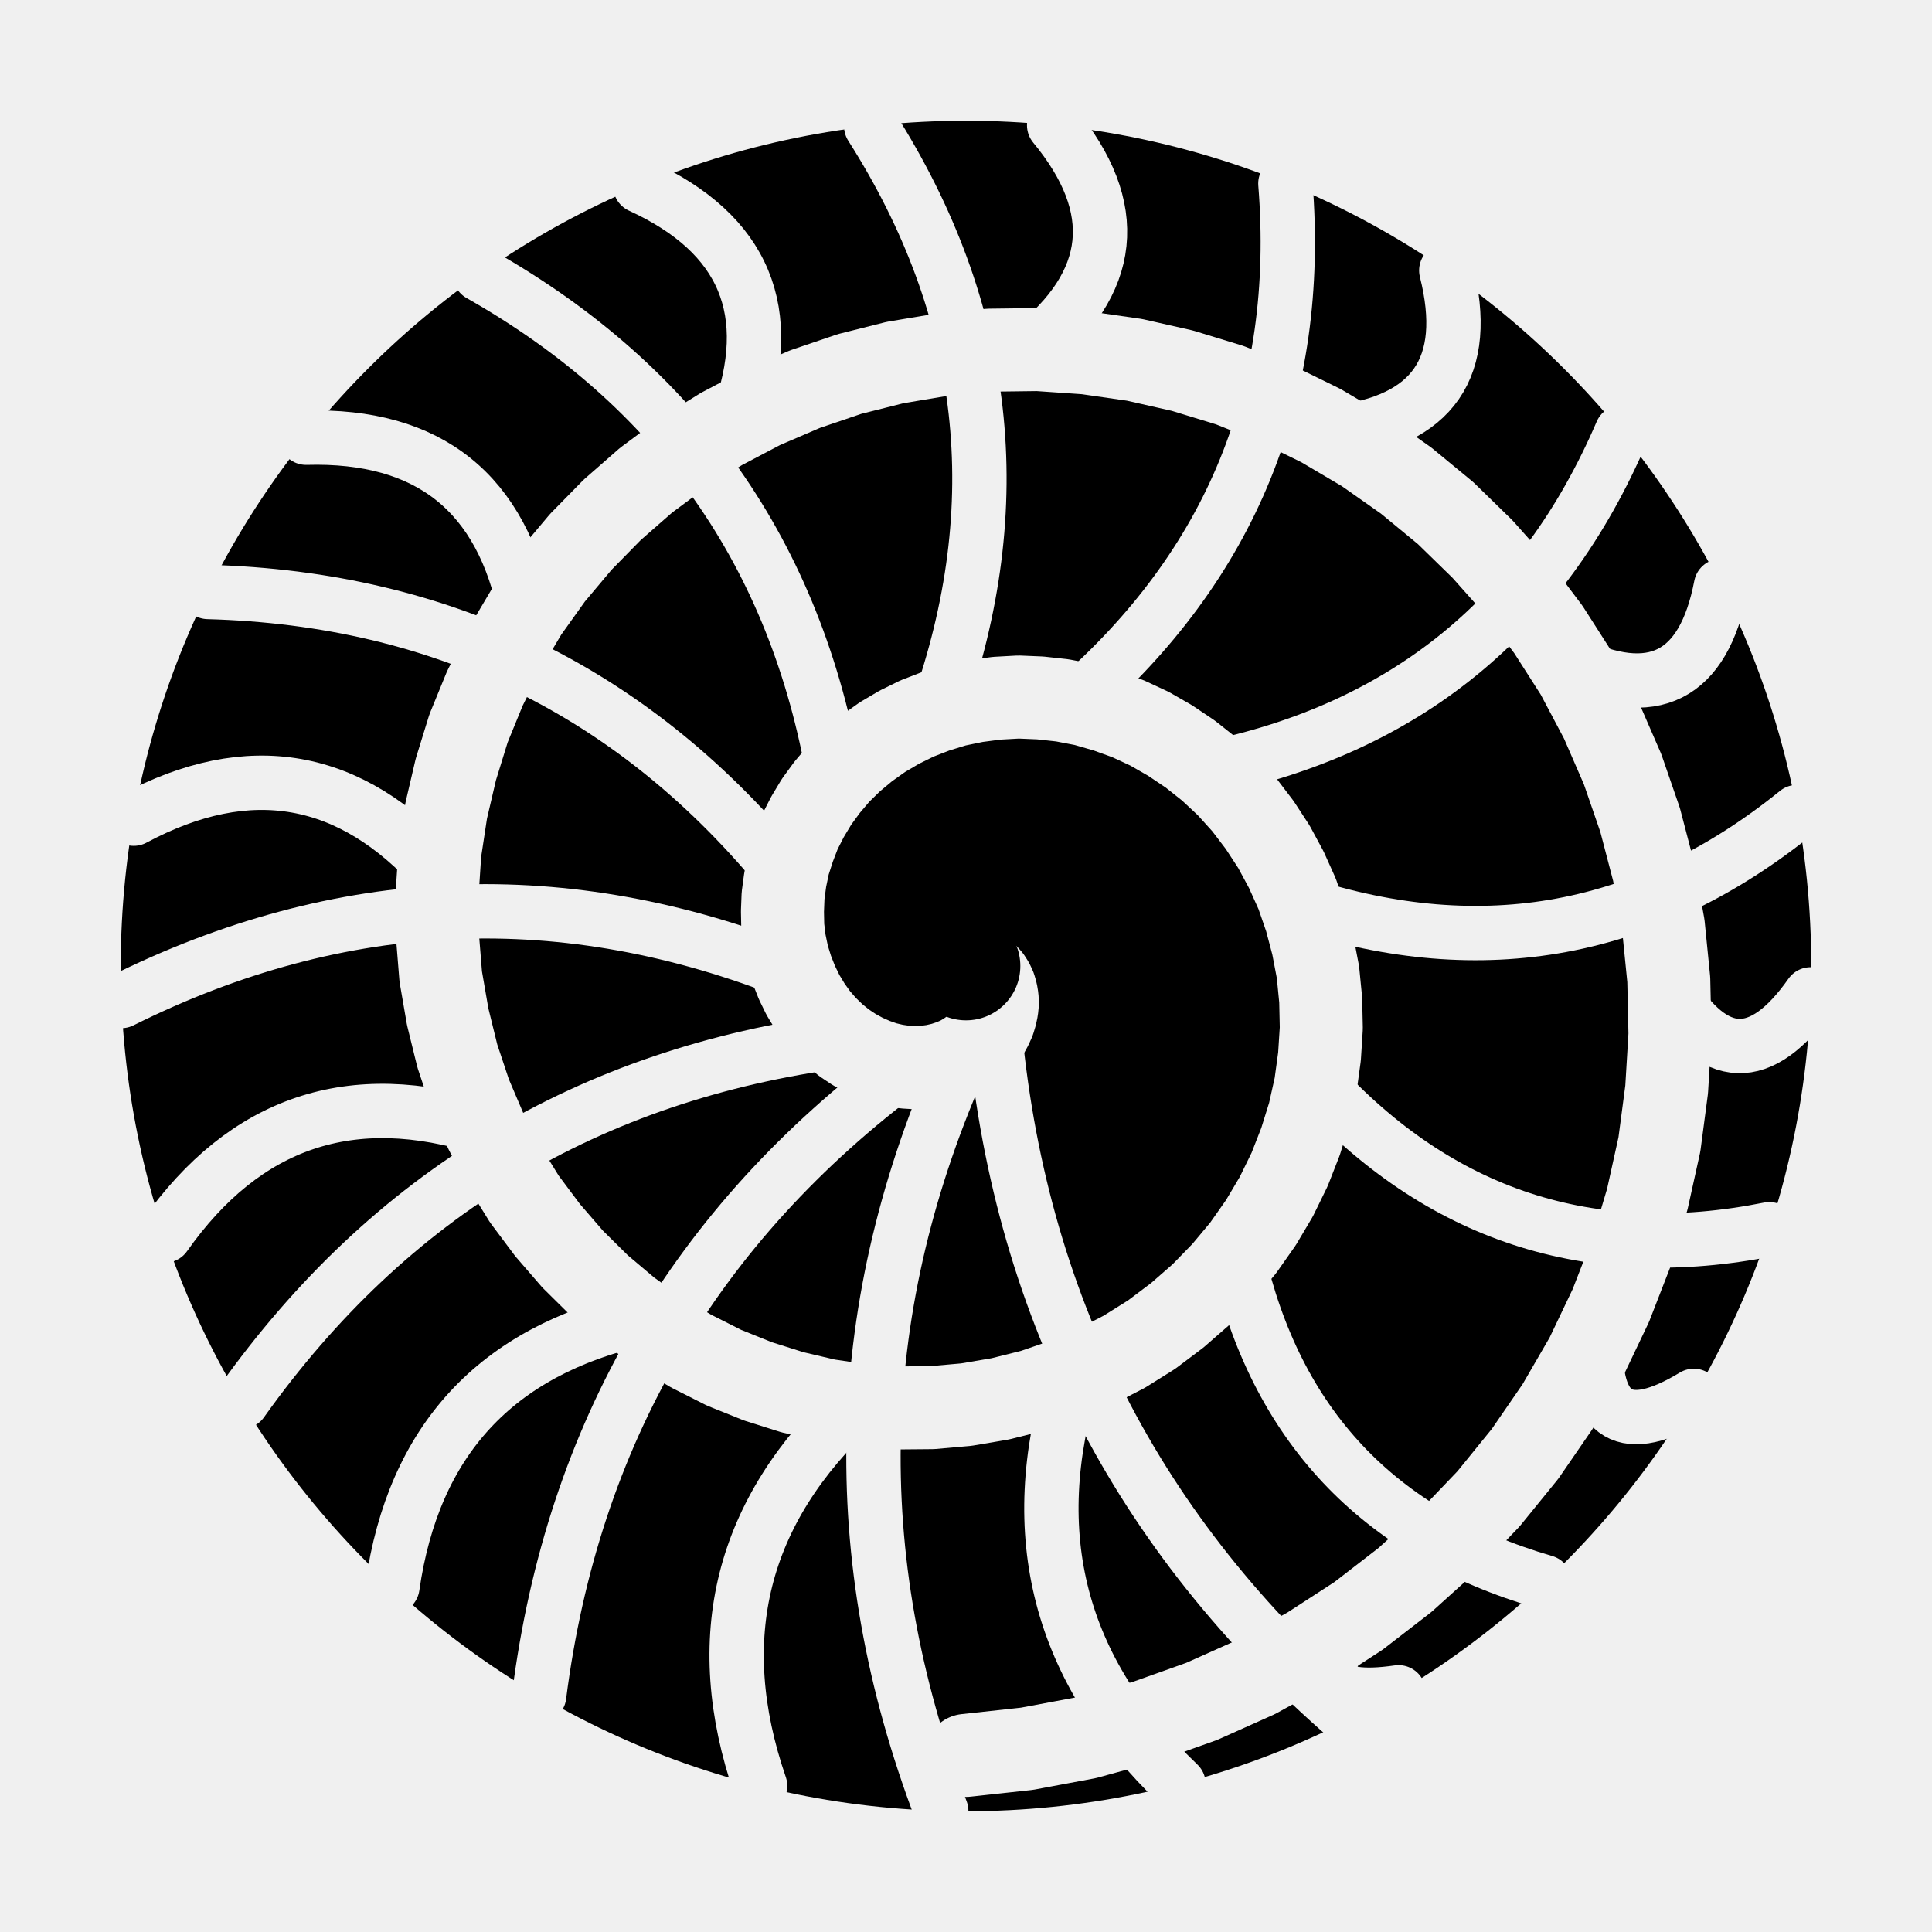
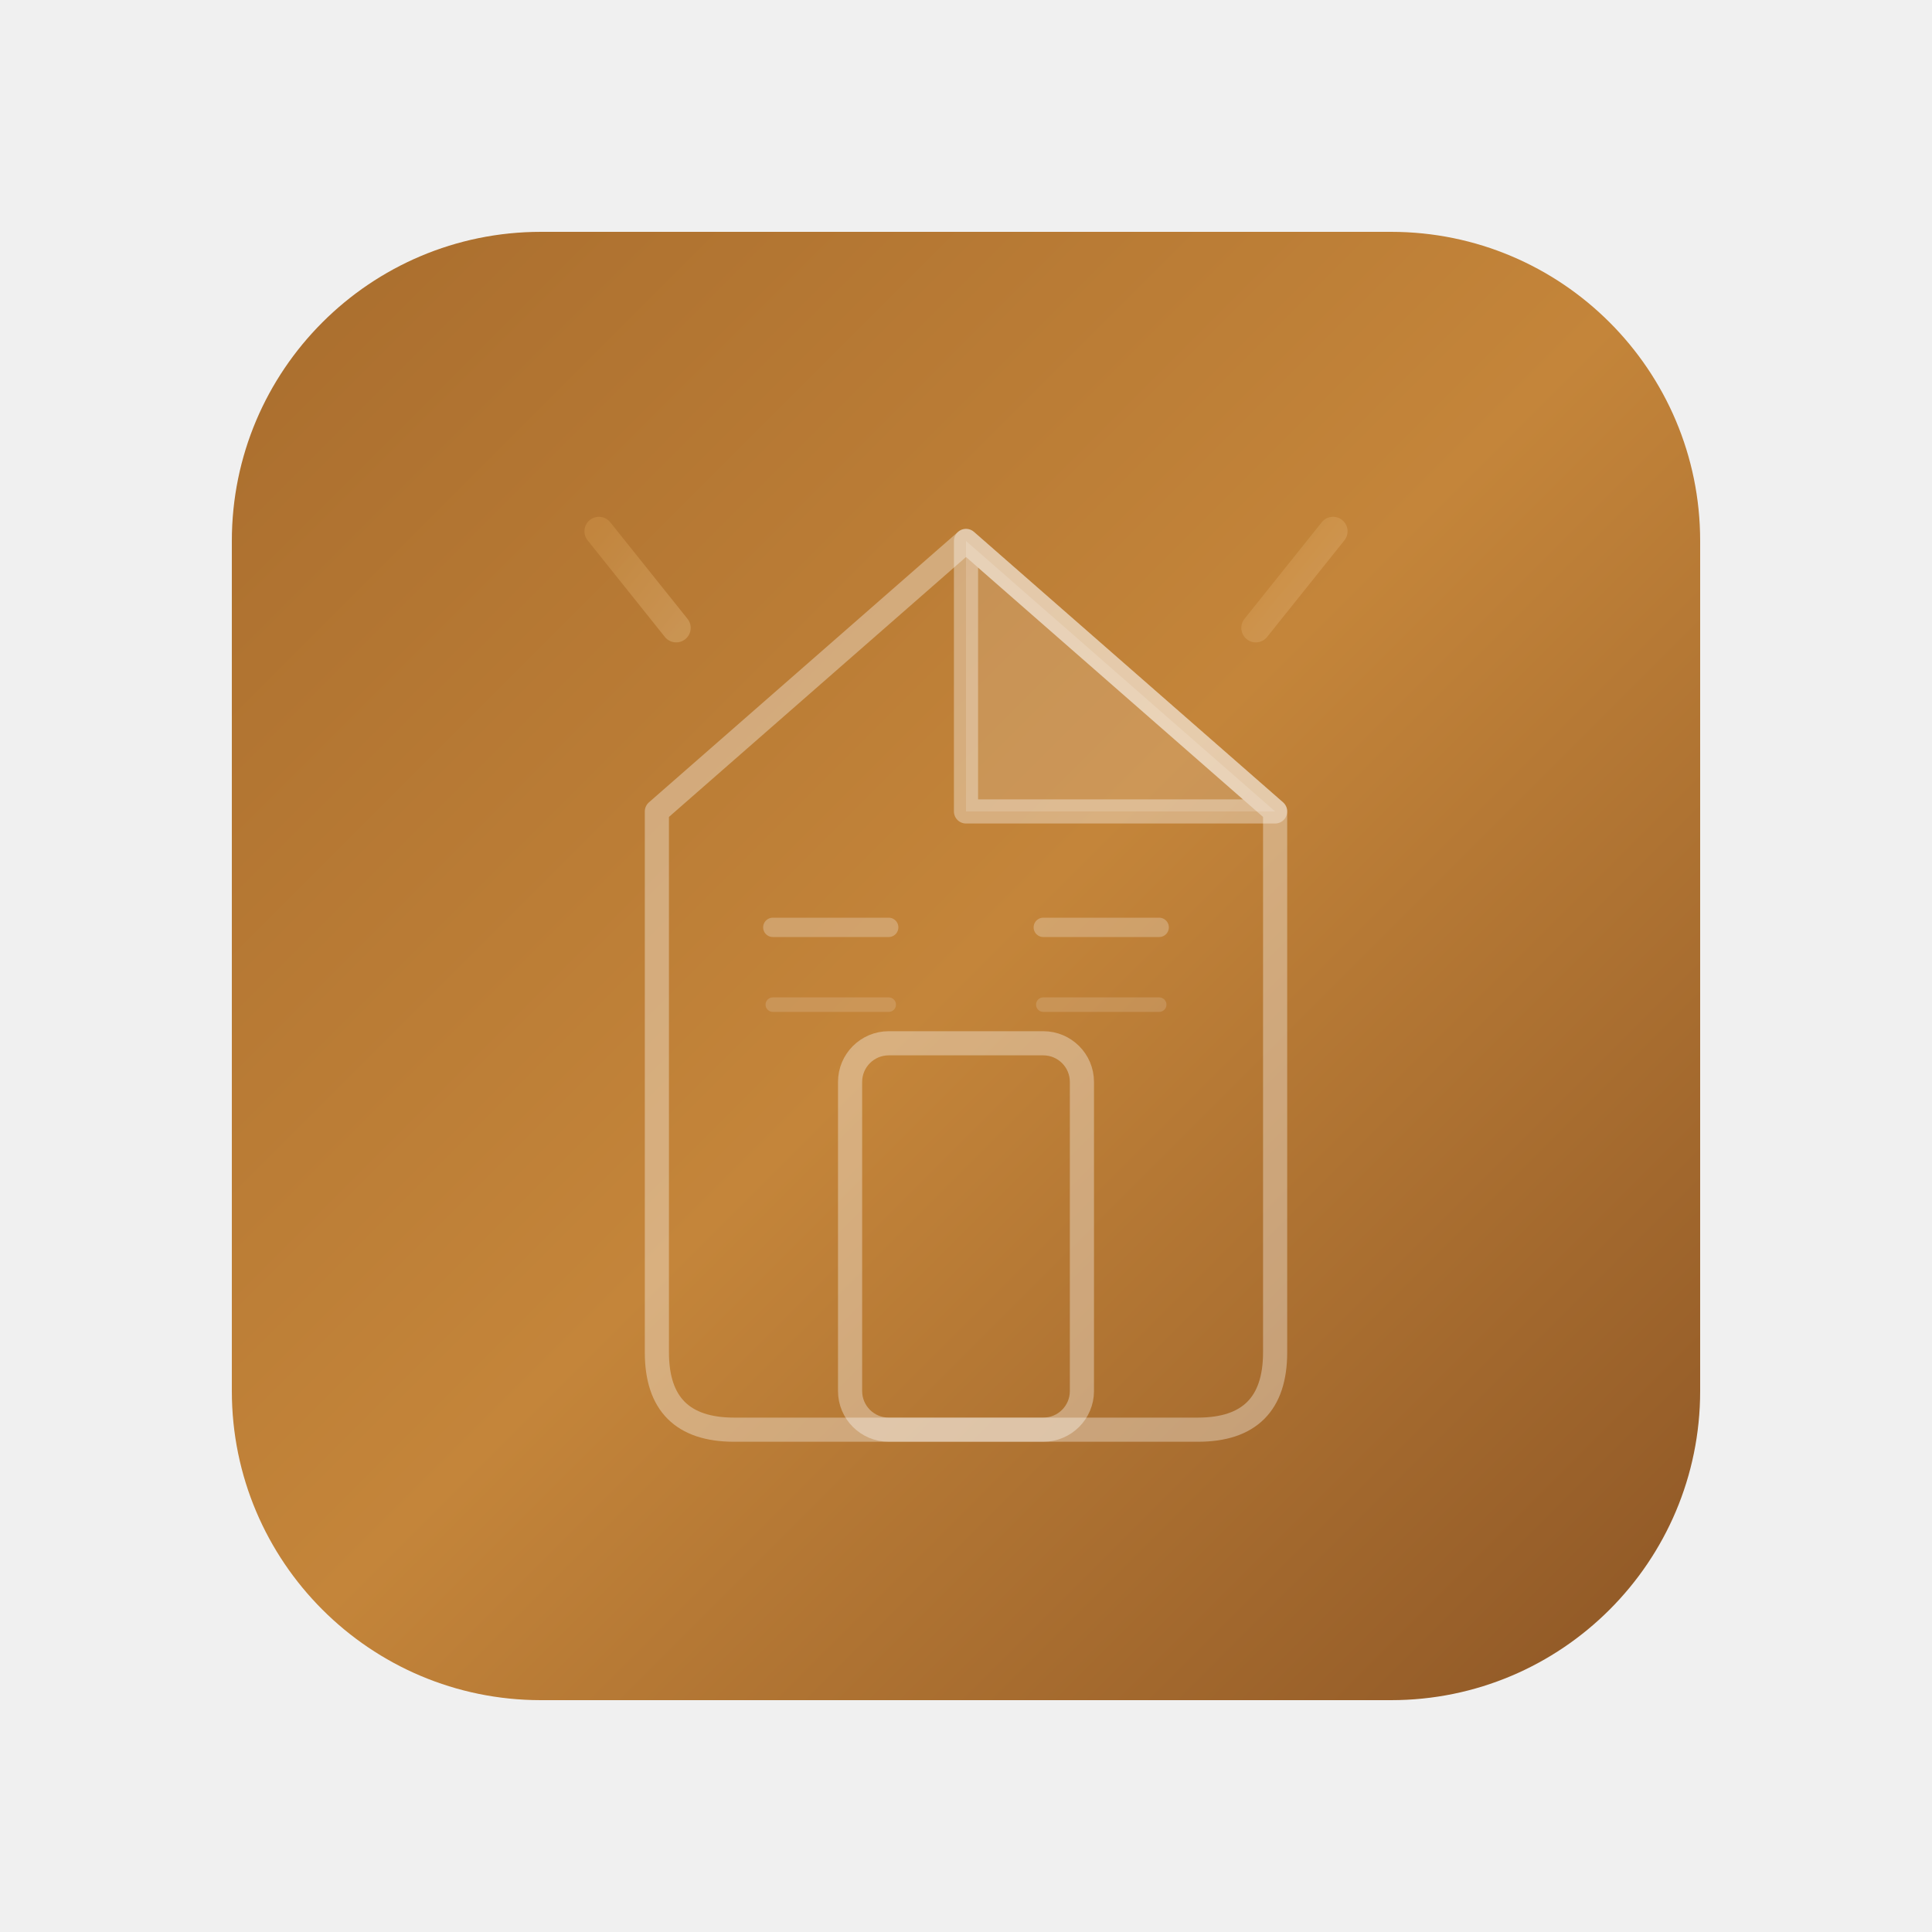
- <svg xmlns="http://www.w3.org/2000/svg" viewBox="0 0 64 64" fill="none">
+ <svg xmlns="http://www.w3.org/2000/svg" viewBox="0 0 200 200" fill="none">
  <defs>
-     <mask id="shell-cut">
-       <rect width="64" height="64" fill="white" />
-       <path d="M 32.45 32.11 L 32.57 32.19 L 32.69 32.30 L 32.79 32.41 L 32.88 32.55 L 32.95 32.70 L 33.00 32.87 L 33.03 33.05 L 33.04 33.23 L 33.02 33.43 L 32.98 33.62 L 32.92 33.82 L 32.83 34.02 L 32.72 34.22 L 32.57 34.40 L 32.41 34.58 L 32.22 34.75 L 32.01 34.90 L 31.77 35.04 L 31.51 35.15 L 31.24 35.24 L 30.94 35.31 L 30.64 35.35 L 30.32 35.37 L 29.99 35.35 L 29.65 35.30 L 29.31 35.22 L 28.97 35.10 L 28.63 34.95 L 28.30 34.77 L 27.97 34.55 L 27.66 34.30 L 27.36 34.01 L 27.08 33.69 L 26.83 33.34 L 26.60 32.96 L 26.40 32.55 L 26.23 32.12 L 26.09 31.67 L 25.99 31.19 L 25.93 30.70 L 25.92 30.19 L 25.94 29.67 L 26.01 29.15 L 26.12 28.62 L 26.29 28.09 L 26.49 27.57 L 26.75 27.06 L 27.05 26.56 L 27.40 26.08 L 27.79 25.62 L 28.23 25.19 L 28.71 24.79 L 29.23 24.42 L 29.79 24.09 L 30.38 23.80 L 31.00 23.56 L 31.65 23.36 L 32.33 23.22 L 33.02 23.13 L 33.74 23.09 L 34.46 23.12 L 35.19 23.20 L 35.92 23.34 L 36.65 23.55 L 37.37 23.81 L 38.08 24.14 L 38.76 24.53 L 39.43 24.98 L 40.06 25.48 L 40.66 26.04 L 41.22 26.66 L 41.73 27.33 L 42.20 28.05 L 42.61 28.81 L 42.97 29.61 L 43.26 30.45 L 43.49 31.32 L 43.66 32.21 L 43.75 33.13 L 43.77 34.06 L 43.71 35.00 L 43.58 35.95 L 43.37 36.89 L 43.08 37.82 L 42.72 38.74 L 42.28 39.64 L 41.77 40.50 L 41.18 41.34 L 40.52 42.13 L 39.79 42.88 L 39.00 43.57 L 38.15 44.21 L 37.24 44.78 L 36.27 45.28 L 35.26 45.71 L 34.21 46.07 L 33.13 46.34 L 32.01 46.53 L 30.88 46.63 L 29.72 46.64 L 28.56 46.56 L 27.40 46.39 L 26.25 46.12 L 25.11 45.76 L 23.99 45.31 L 22.90 44.76 L 21.84 44.13 L 20.83 43.41 L 19.87 42.60 L 18.97 41.71 L 18.14 40.75 L 17.37 39.72 L 16.69 38.62 L 16.09 37.46 L 15.57 36.24 L 15.15 34.98 L 14.83 33.68 L 14.60 32.35 L 14.49 30.99 L 14.48 29.62 L 14.57 28.24 L 14.78 26.86 L 15.10 25.49 L 15.52 24.13 L 16.06 22.81 L 16.70 21.52 L 17.44 20.27 L 18.29 19.08 L 19.24 17.95 L 20.28 16.89 L 21.40 15.91 L 22.61 15.01 L 23.90 14.21 L 25.25 13.50 L 26.67 12.89 L 28.14 12.39 L 29.65 12.01 L 31.20 11.75 L 32.78 11.60 L 34.38 11.58 L 35.98 11.69 L 37.58 11.92 L 39.17 12.28 L 40.74 12.76 L 42.27 13.37 L 43.76 14.10 L 45.20 14.95 L 46.58 15.92 L 47.89 17.00 L 49.11 18.19 L 50.25 19.47 L 51.29 20.85 L 52.23 22.32 L 53.05 23.87 L 53.75 25.48 L 54.33 27.16 L 54.78 28.88 L 55.10 30.65 L 55.28 32.45 L 55.32 34.26 L 55.21 36.09 L 54.97 37.91 L 54.57 39.72 L 54.04 41.50 L 53.36 43.25 L 52.55 44.95 L 51.60 46.59 L 50.52 48.16 L 49.31 49.65 L 47.98 51.04 L 46.54 52.34 L 45.00 53.53 L 43.35 54.60 L 41.62 55.55 L 39.81 56.36 L 37.93 57.03 L 36.00 57.56 L 34.02 57.93 L 32.00 58.15" fill="none" stroke="black" stroke-width="2.75" stroke-linecap="round" stroke-linejoin="round" />
-       <g fill="none" stroke="black" stroke-width="1.8" stroke-linecap="round">
-         <path d="M 32.92 33.81 Q 34.11 47.78 44.70 56.95" />
-         <path d="M 31.91 34.96 Q 26.35 47.32 31.18 59.99" />
-         <path d="M 30.04 35.35 Q 19.52 43.17 17.86 56.17" />
-         <path d="M 27.88 34.48 Q 15.34 36.13 8.01 46.43" />
-         <path d="M 26.27 32.24 Q 14.94 27.72 4.02 33.16" />
-         <path d="M 26.03 29.05 Q 18.63 19.93 6.89 19.61" />
-         <path d="M 27.64 25.79 Q 25.73 14.66 15.90 9.09" />
-         <path d="M 31.05 23.54 Q 34.68 13.33 28.86 4.18" />
-         <path d="M 35.57 23.26 Q 43.41 16.44 42.58 6.08" />
-         <path d="M 40.03 25.46 Q 49.79 23.47 53.72 14.32" />
-         <path d="M 43.10 29.94 Q 52.14 32.88 59.53 26.90" />
-         <path d="M 43.60 35.80 Q 49.71 42.50 58.61 40.72" />
-         <path d="M 40.99 41.58 Q 42.88 50.00 51.17 52.41" />
-         <path d="M 35.53 45.61 Q 33.11 53.44 39.04 59.10" />
-         <path d="M 28.35 46.53 Q 22.65 51.81 25.18 59.16" />
-         <path d="M 21.20 43.68 Q 14.04 45.30 13.00 52.56" />
-         <path d="M 16.05 37.37 Q 9.45 35.27 5.46 40.93" />
-         <path d="M 14.51 28.90 Q 10.17 24.05 4.43 27.12" />
-         <path d="M 17.42 20.32 Q 16.25 14.33 10.14 14.50" />
-         <path d="M 24.44 13.90 Q 26.40 8.54 21.21 6.16" />
-         <path d="M 34.14 11.58 Q 38.31 8.26 34.92 4.15" />
-         <path d="M 44.20 14.34 Q 49.12 13.77 47.91 8.96" />
-         <path d="M 51.99 21.93 Q 56.14 23.93 57.01 19.41" />
-         <path d="M 55.30 32.78 Q 57.52 36.44 59.98 32.94" />
-         <path d="M 52.87 44.33 Q 52.71 48.30 56.11 46.24" />
-         <path d="M 44.87 53.62 Q 42.66 56.59 46.33 56.06" />
-       </g>
-     </mask>
+     <linearGradient id="stone-grad" x1="0%" y1="0%" x2="100%" y2="100%">
+       <stop offset="0%" stop-color="#a86c2d" />
+       <stop offset="50%" stop-color="#c4853a" />
+       <stop offset="100%" stop-color="#8c5525" />
+     </linearGradient>
+     <linearGradient id="stone-light" x1="0%" y1="0%" x2="100%" y2="100%">
+       <stop offset="0%" stop-color="#d49a4e" />
+       <stop offset="100%" stop-color="#e4b87e" />
+     </linearGradient>
  </defs>
-   <circle cx="32" cy="32" r="28" fill="black" mask="url(#shell-cut)" />
-   <circle cx="32" cy="32" r="1.8" fill="black" />
+   <rect x="24" y="24" width="152" height="152" rx="32" fill="url(#stone-grad)" />
+   <path d="M100 56 L132 84 L132 140 Q132 148 124 148 L76 148 Q68 148 68 140 L68 84 Z" fill="none" stroke="rgba(255,255,255,0.35)" stroke-width="2.5" stroke-linejoin="round" />
+   <path d="M100 56 L132 84 L100 84 Z" fill="rgba(255,255,255,0.15)" stroke="rgba(255,255,255,0.35)" stroke-width="2.5" stroke-linejoin="round" />
+   <rect x="88" y="108" width="24" height="40" rx="4" fill="none" stroke="rgba(255,255,255,0.35)" stroke-width="2.5" />
+   <line x1="80" y1="96" x2="92" y2="96" stroke="rgba(255,255,255,0.25)" stroke-width="2" stroke-linecap="round" />
+   <line x1="108" y1="96" x2="120" y2="96" stroke="rgba(255,255,255,0.25)" stroke-width="2" stroke-linecap="round" />
+   <line x1="80" y1="104" x2="92" y2="104" stroke="rgba(255,255,255,0.15)" stroke-width="1.5" stroke-linecap="round" />
+   <line x1="108" y1="104" x2="120" y2="104" stroke="rgba(255,255,255,0.15)" stroke-width="1.5" stroke-linecap="round" />
+   <path d="M100 52 L100 40" stroke="url(#stone-light)" stroke-width="3" stroke-linecap="round" opacity="0.6" />
+   <path d="M70 65 L62 55" stroke="url(#stone-light)" stroke-width="3" stroke-linecap="round" opacity="0.4" />
+   <path d="M130 65 L138 55" stroke="url(#stone-light)" stroke-width="3" stroke-linecap="round" opacity="0.4" />
</svg>
